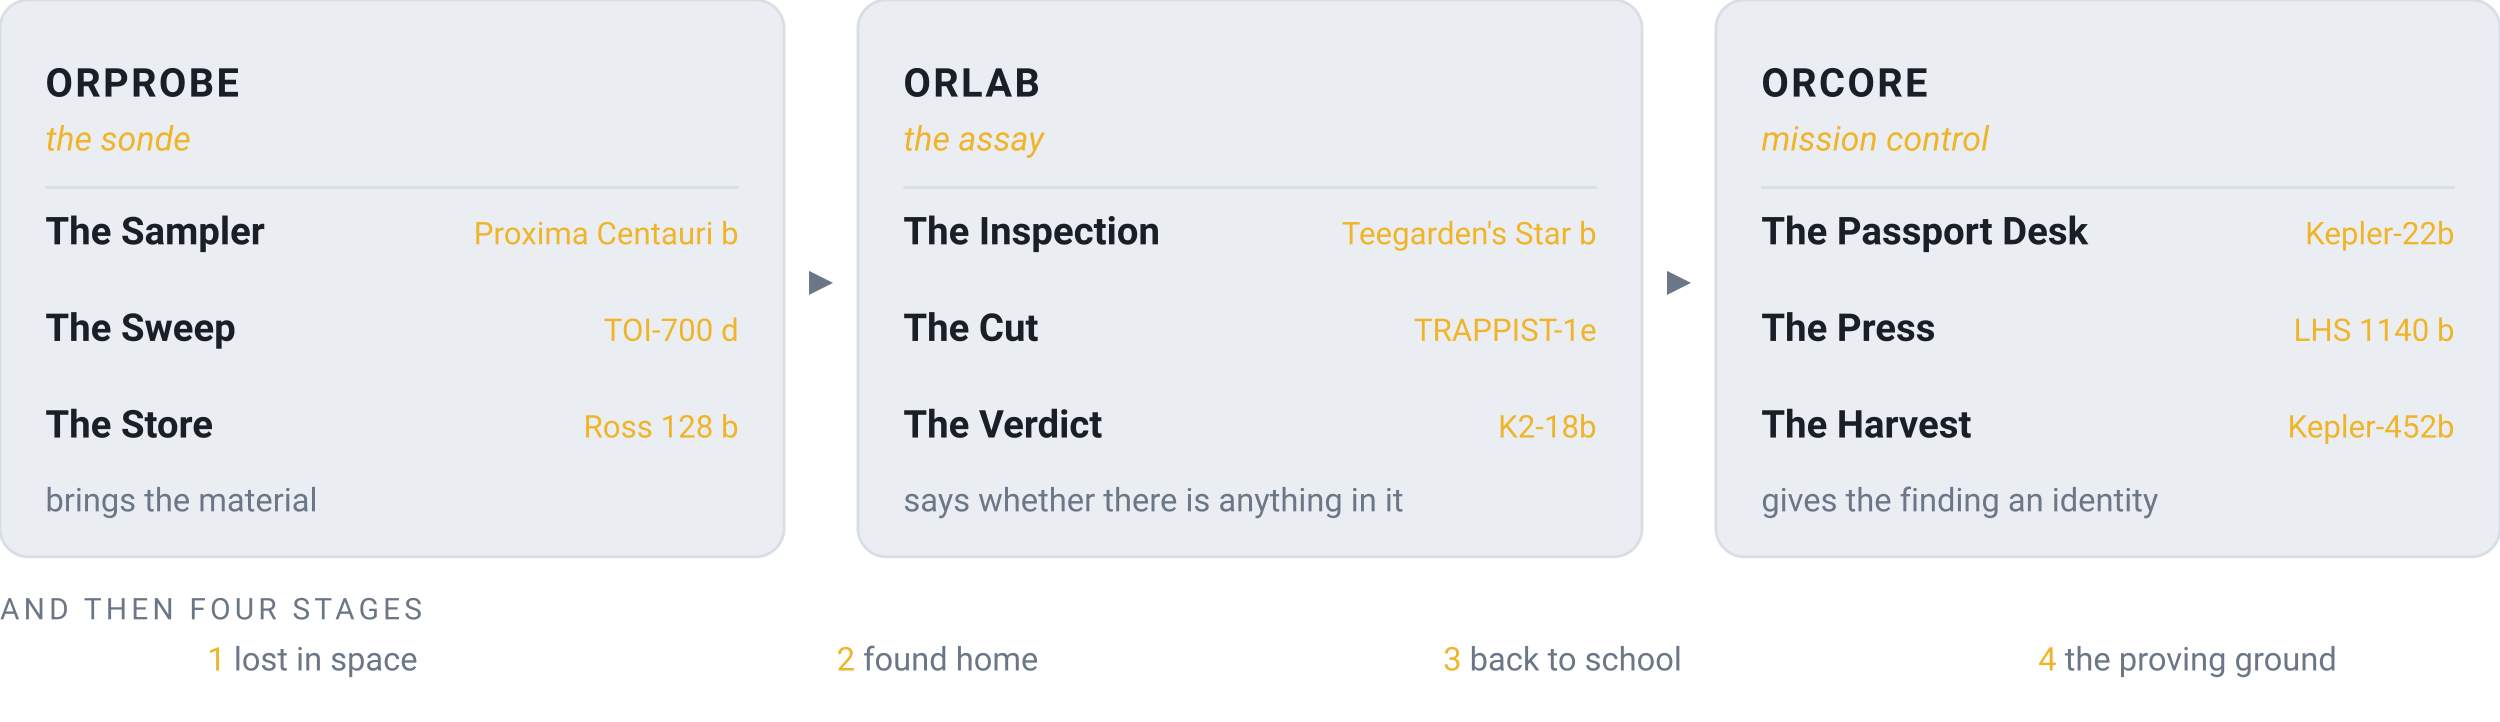
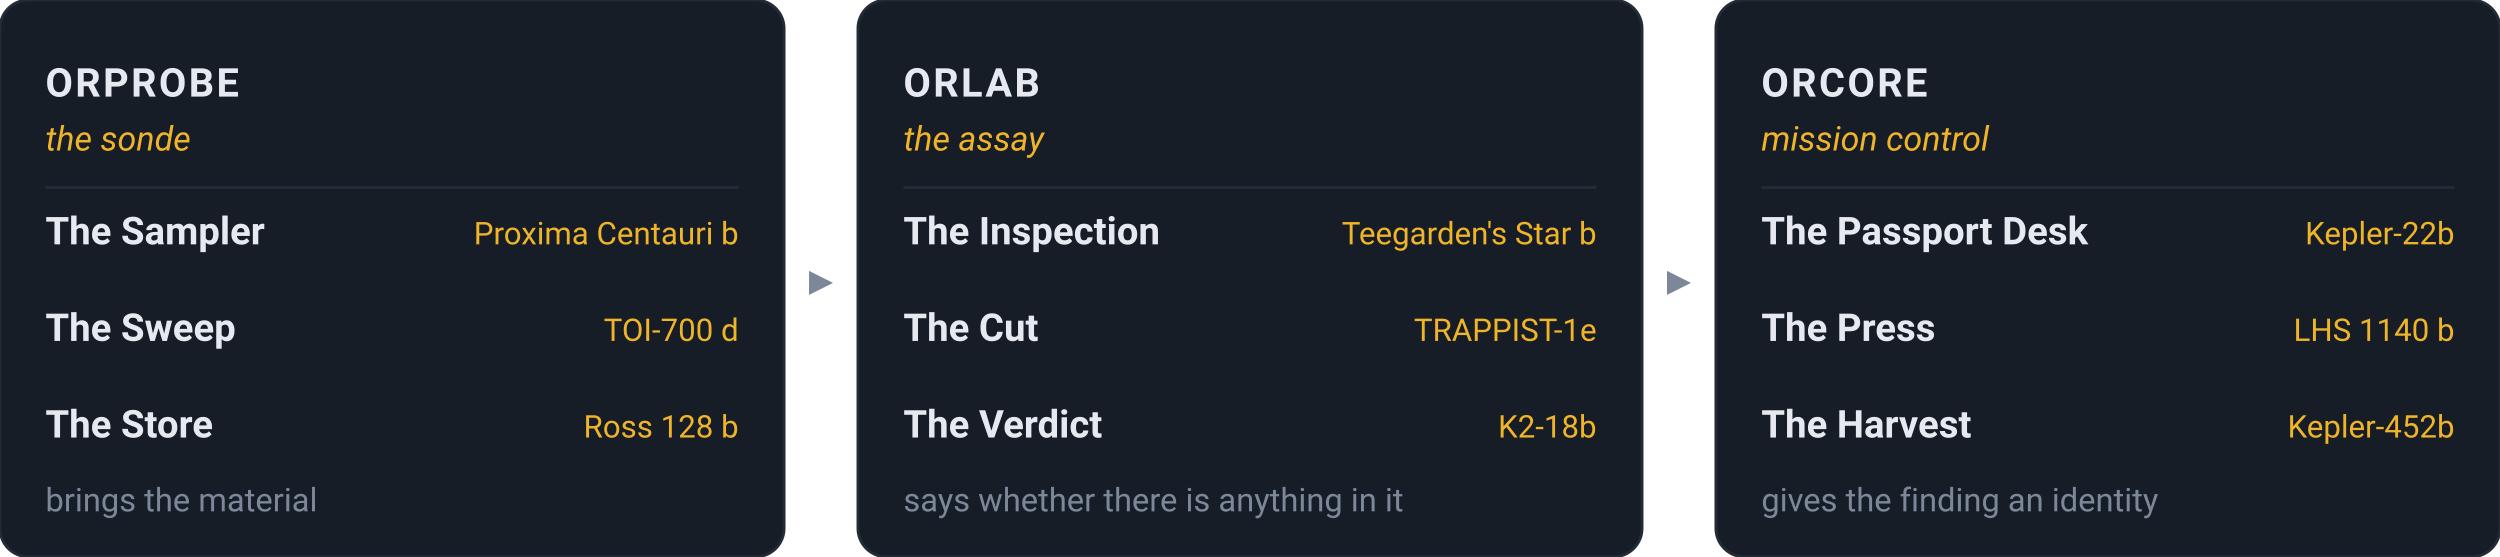
- <svg xmlns="http://www.w3.org/2000/svg" width="880" height="254" viewBox="0 0 880 254" role="img" aria-label="The chain: ORPROBE then ORLAB then ORCORE. Then four stages: lost in space, found home, back to school, the proving ground.">
+ <svg xmlns="http://www.w3.org/2000/svg" width="880" height="196" viewBox="0 0 880 196" role="img" aria-label="The chain: The Sampler, then The Sweep, then The Store. The Inspection, then The Cut, then The Verdict. The Passport Desk, then The Press, then The Harvest.">
  <style>text{font-family:-apple-system,BlinkMacSystemFont,'Segoe UI',Roboto,Helvetica,Arial,sans-serif}</style>
  <g transform="translate(0,0)">
-     <rect width="276" height="196" rx="10" fill="#eaeef3" stroke="#d8dee6" />
-     <text x="16" y="34" font-size="14" font-weight="700" letter-spacing="0.06em" fill="#1a1f27">ORPROBE</text>
+     <rect width="276" height="196" rx="10" fill="#161d27" stroke="#222b36" />
+     <text x="16" y="34" font-size="14" font-weight="700" letter-spacing="0.06em" fill="#e6eaf0">ORPROBE</text>
    <text x="16" y="53" font-size="12" font-style="italic" fill="#f0b429">the sonde</text>
-     <line x1="16" y1="66" x2="260" y2="66" stroke="#d8dee6" />
-     <text x="16" y="86" font-size="13.5" font-weight="600" fill="#1a1f27">The Sampler</text>
+     <line x1="16" y1="66" x2="260" y2="66" stroke="#222b36" />
+     <text x="16" y="86" font-size="13.5" font-weight="600" fill="#e6eaf0">The Sampler</text>
    <text x="260" y="86" text-anchor="end" font-size="11" fill="#f0b429">Proxima Centauri b</text>
-     <text x="16" y="120" font-size="13.5" font-weight="600" fill="#1a1f27">The Sweep</text>
+     <text x="16" y="120" font-size="13.5" font-weight="600" fill="#e6eaf0">The Sweep</text>
    <text x="260" y="120" text-anchor="end" font-size="11" fill="#f0b429">TOI-700 d</text>
-     <text x="16" y="154" font-size="13.5" font-weight="600" fill="#1a1f27">The Store</text>
+     <text x="16" y="154" font-size="13.5" font-weight="600" fill="#e6eaf0">The Store</text>
    <text x="260" y="154" text-anchor="end" font-size="11" fill="#f0b429">Ross 128 b</text>
-     <text x="16" y="180" font-size="11.5" fill="#6b7686">brings the material</text>
+     <text x="16" y="180" font-size="11.5" fill="#7c8899">brings the material</text>
  </g>
-   <text x="289" y="104" text-anchor="middle" font-size="17" fill="#6b7686">▸</text>
+   <text x="289" y="104" text-anchor="middle" font-size="17" fill="#7c8899">▸</text>
  <g transform="translate(302,0)">
-     <rect width="276" height="196" rx="10" fill="#eaeef3" stroke="#d8dee6" />
-     <text x="16" y="34" font-size="14" font-weight="700" letter-spacing="0.06em" fill="#1a1f27">ORLAB</text>
+     <rect width="276" height="196" rx="10" fill="#161d27" stroke="#222b36" />
+     <text x="16" y="34" font-size="14" font-weight="700" letter-spacing="0.06em" fill="#e6eaf0">ORLAB</text>
    <text x="16" y="53" font-size="12" font-style="italic" fill="#f0b429">the assay</text>
-     <line x1="16" y1="66" x2="260" y2="66" stroke="#d8dee6" />
-     <text x="16" y="86" font-size="13.5" font-weight="600" fill="#1a1f27">The Inspection</text>
+     <line x1="16" y1="66" x2="260" y2="66" stroke="#222b36" />
+     <text x="16" y="86" font-size="13.5" font-weight="600" fill="#e6eaf0">The Inspection</text>
    <text x="260" y="86" text-anchor="end" font-size="11" fill="#f0b429">Teegarden's Star b</text>
-     <text x="16" y="120" font-size="13.5" font-weight="600" fill="#1a1f27">The Cut</text>
+     <text x="16" y="120" font-size="13.5" font-weight="600" fill="#e6eaf0">The Cut</text>
    <text x="260" y="120" text-anchor="end" font-size="11" fill="#f0b429">TRAPPIST-1e</text>
-     <text x="16" y="154" font-size="13.5" font-weight="600" fill="#1a1f27">The Verdict</text>
+     <text x="16" y="154" font-size="13.5" font-weight="600" fill="#e6eaf0">The Verdict</text>
    <text x="260" y="154" text-anchor="end" font-size="11" fill="#f0b429">K2-18b</text>
-     <text x="16" y="180" font-size="11.5" fill="#6b7686">says whether there is anything in it</text>
+     <text x="16" y="180" font-size="11.5" fill="#7c8899">says whether there is anything in it</text>
  </g>
-   <text x="591" y="104" text-anchor="middle" font-size="17" fill="#6b7686">▸</text>
+   <text x="591" y="104" text-anchor="middle" font-size="17" fill="#7c8899">▸</text>
  <g transform="translate(604,0)">
-     <rect width="276" height="196" rx="10" fill="#eaeef3" stroke="#d8dee6" />
-     <text x="16" y="34" font-size="14" font-weight="700" letter-spacing="0.06em" fill="#1a1f27">ORCORE</text>
+     <rect width="276" height="196" rx="10" fill="#161d27" stroke="#222b36" />
+     <text x="16" y="34" font-size="14" font-weight="700" letter-spacing="0.06em" fill="#e6eaf0">ORCORE</text>
    <text x="16" y="53" font-size="12" font-style="italic" fill="#f0b429">mission control</text>
-     <line x1="16" y1="66" x2="260" y2="66" stroke="#d8dee6" />
-     <text x="16" y="86" font-size="13.5" font-weight="600" fill="#1a1f27">The Passport Desk</text>
+     <line x1="16" y1="66" x2="260" y2="66" stroke="#222b36" />
+     <text x="16" y="86" font-size="13.5" font-weight="600" fill="#e6eaf0">The Passport Desk</text>
    <text x="260" y="86" text-anchor="end" font-size="11" fill="#f0b429">Kepler-22b</text>
-     <text x="16" y="120" font-size="13.5" font-weight="600" fill="#1a1f27">The Press</text>
+     <text x="16" y="120" font-size="13.5" font-weight="600" fill="#e6eaf0">The Press</text>
    <text x="260" y="120" text-anchor="end" font-size="11" fill="#f0b429">LHS 1140 b</text>
-     <text x="16" y="154" font-size="13.5" font-weight="600" fill="#1a1f27">The Harvest</text>
+     <text x="16" y="154" font-size="13.5" font-weight="600" fill="#e6eaf0">The Harvest</text>
    <text x="260" y="154" text-anchor="end" font-size="11" fill="#f0b429">Kepler-452b</text>
-     <text x="16" y="180" font-size="11.5" fill="#6b7686">gives the finding an identity</text>
+     <text x="16" y="180" font-size="11.5" fill="#7c8899">gives the finding an identity</text>
  </g>
-   <text x="0" y="218" font-size="10.5" letter-spacing="0.14em" fill="#6b7686">AND THEN FOUR STAGES</text>
-   <text x="110" y="236" text-anchor="middle" font-size="11.5" fill="#6b7686">
-     <tspan fill="#f0b429">1</tspan>  lost in space</text>
-   <text x="330" y="236" text-anchor="middle" font-size="11.5" fill="#6b7686">
-     <tspan fill="#f0b429">2</tspan>  found home</text>
-   <text x="550" y="236" text-anchor="middle" font-size="11.5" fill="#6b7686">
-     <tspan fill="#f0b429">3</tspan>  back to school</text>
-   <text x="770" y="236" text-anchor="middle" font-size="11.5" fill="#6b7686">
-     <tspan fill="#f0b429">4</tspan>  the proving ground</text>
</svg>
